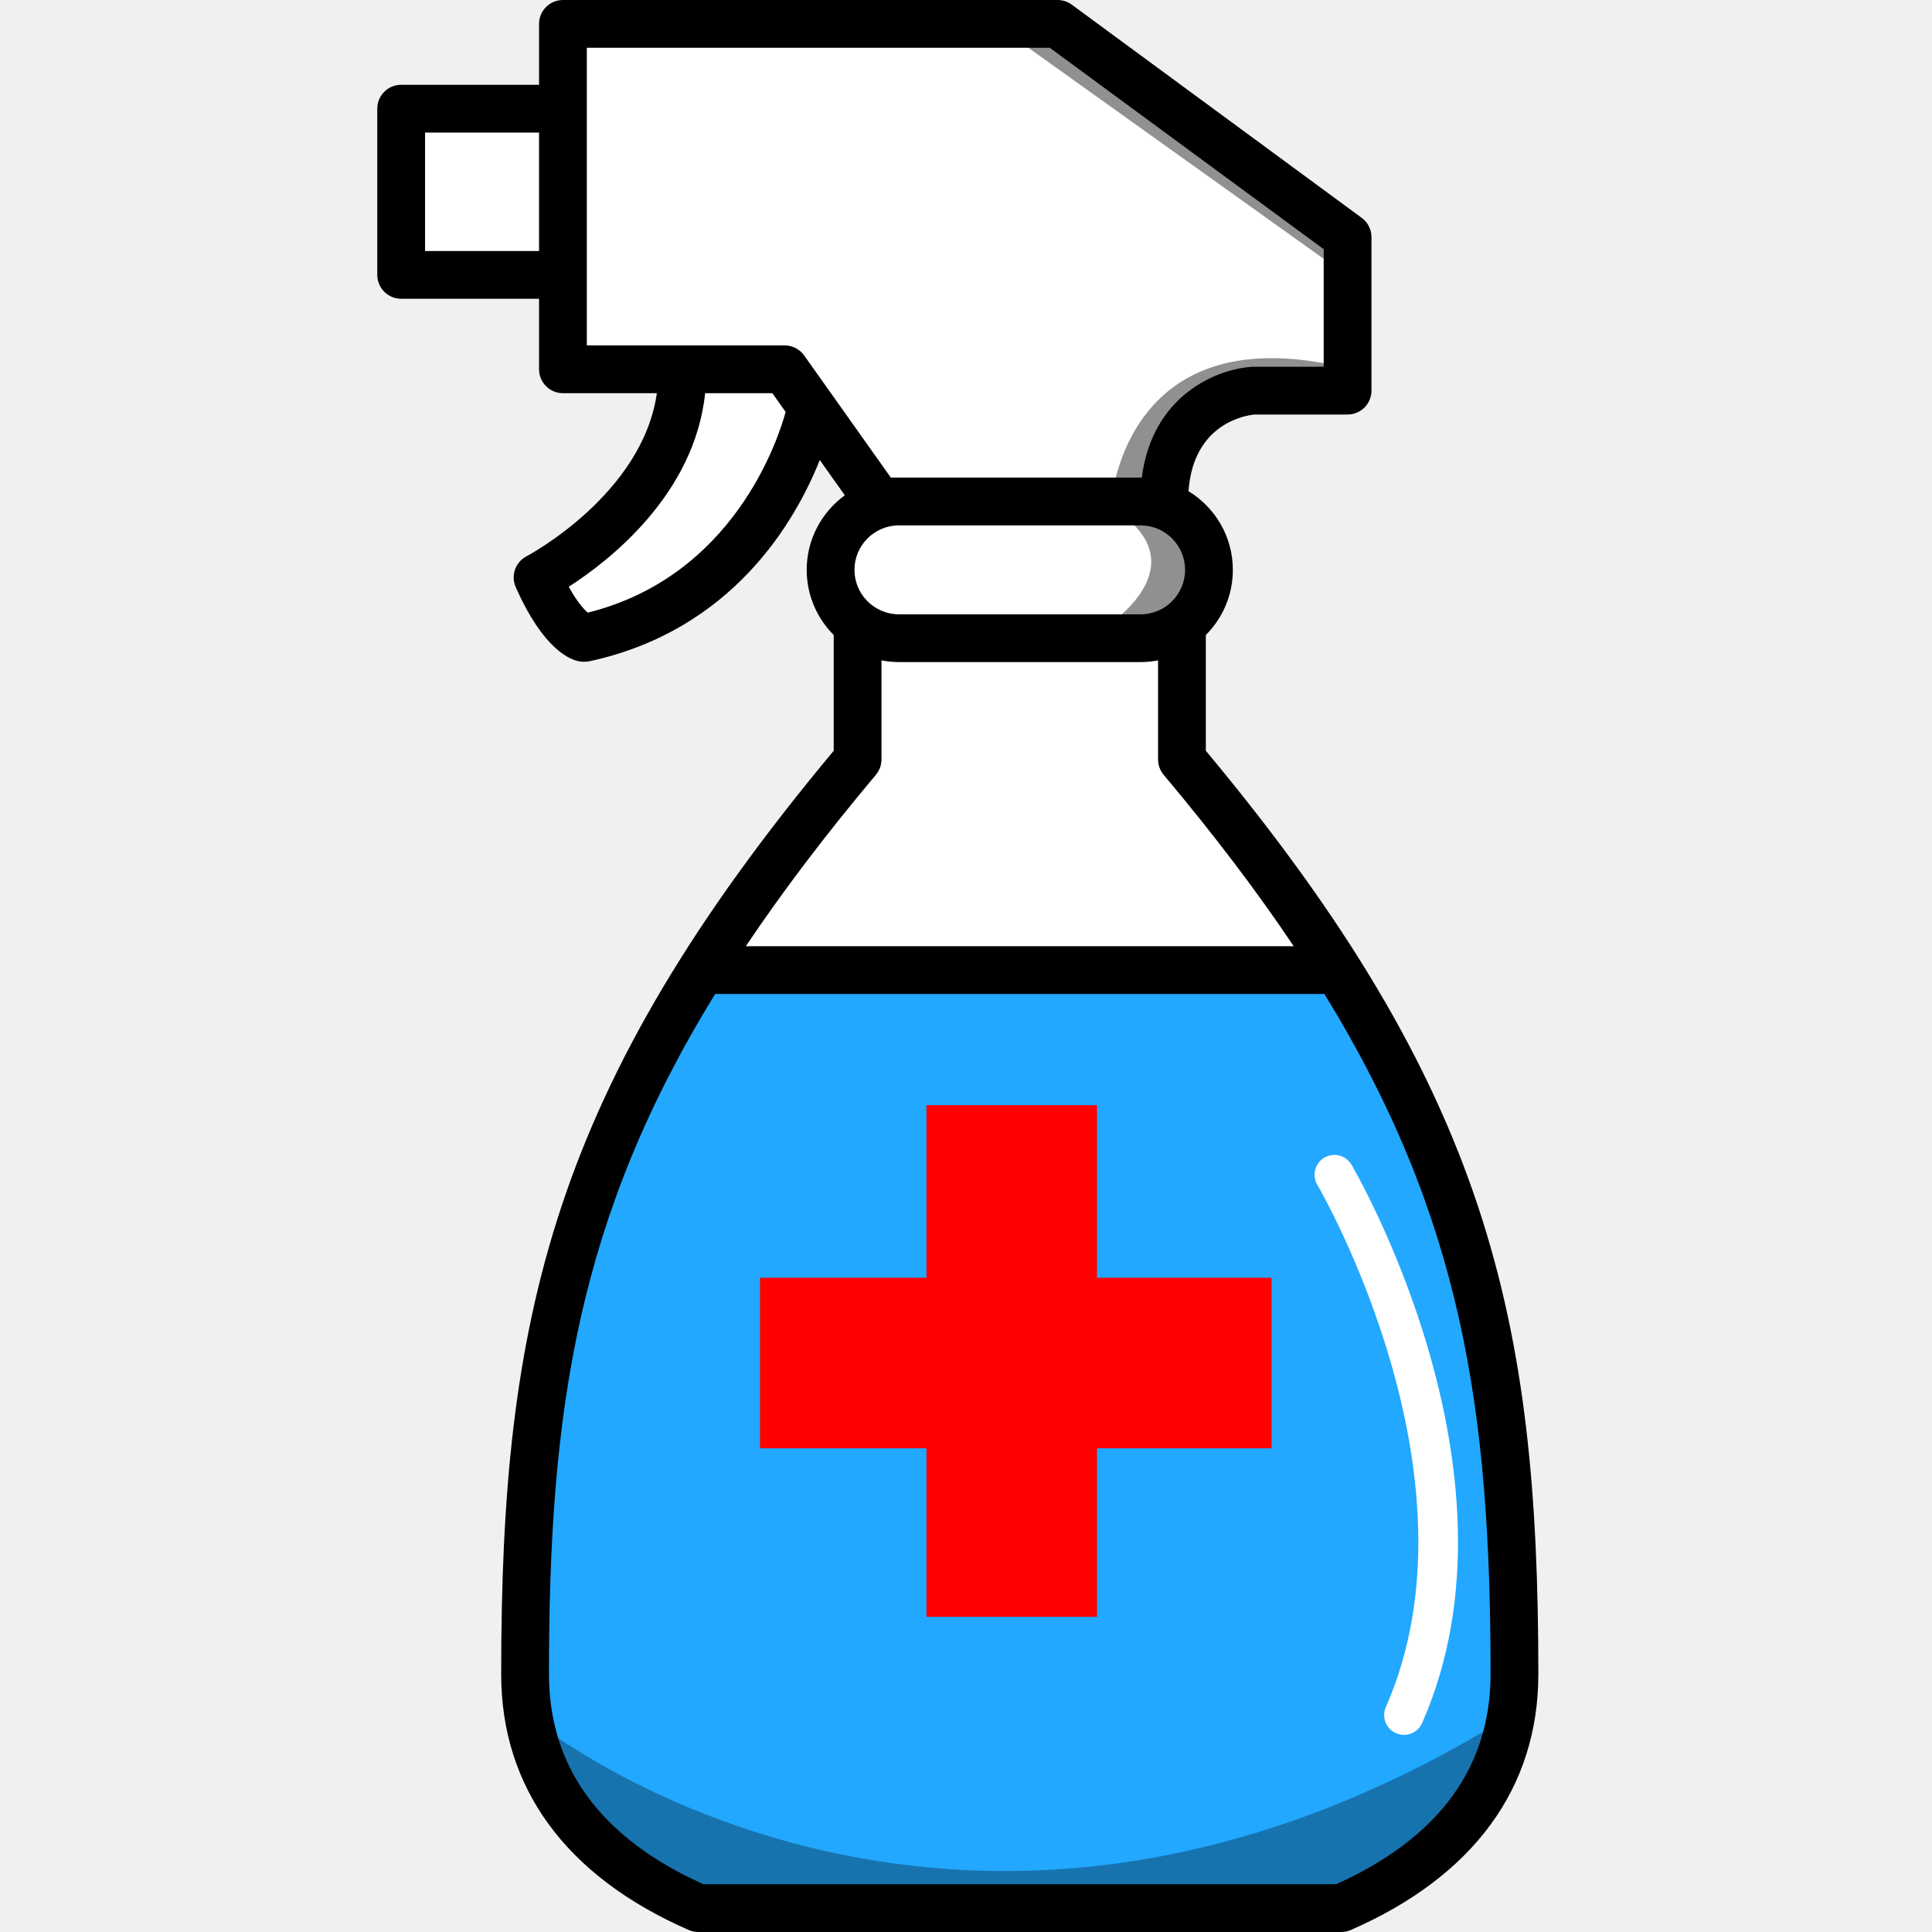
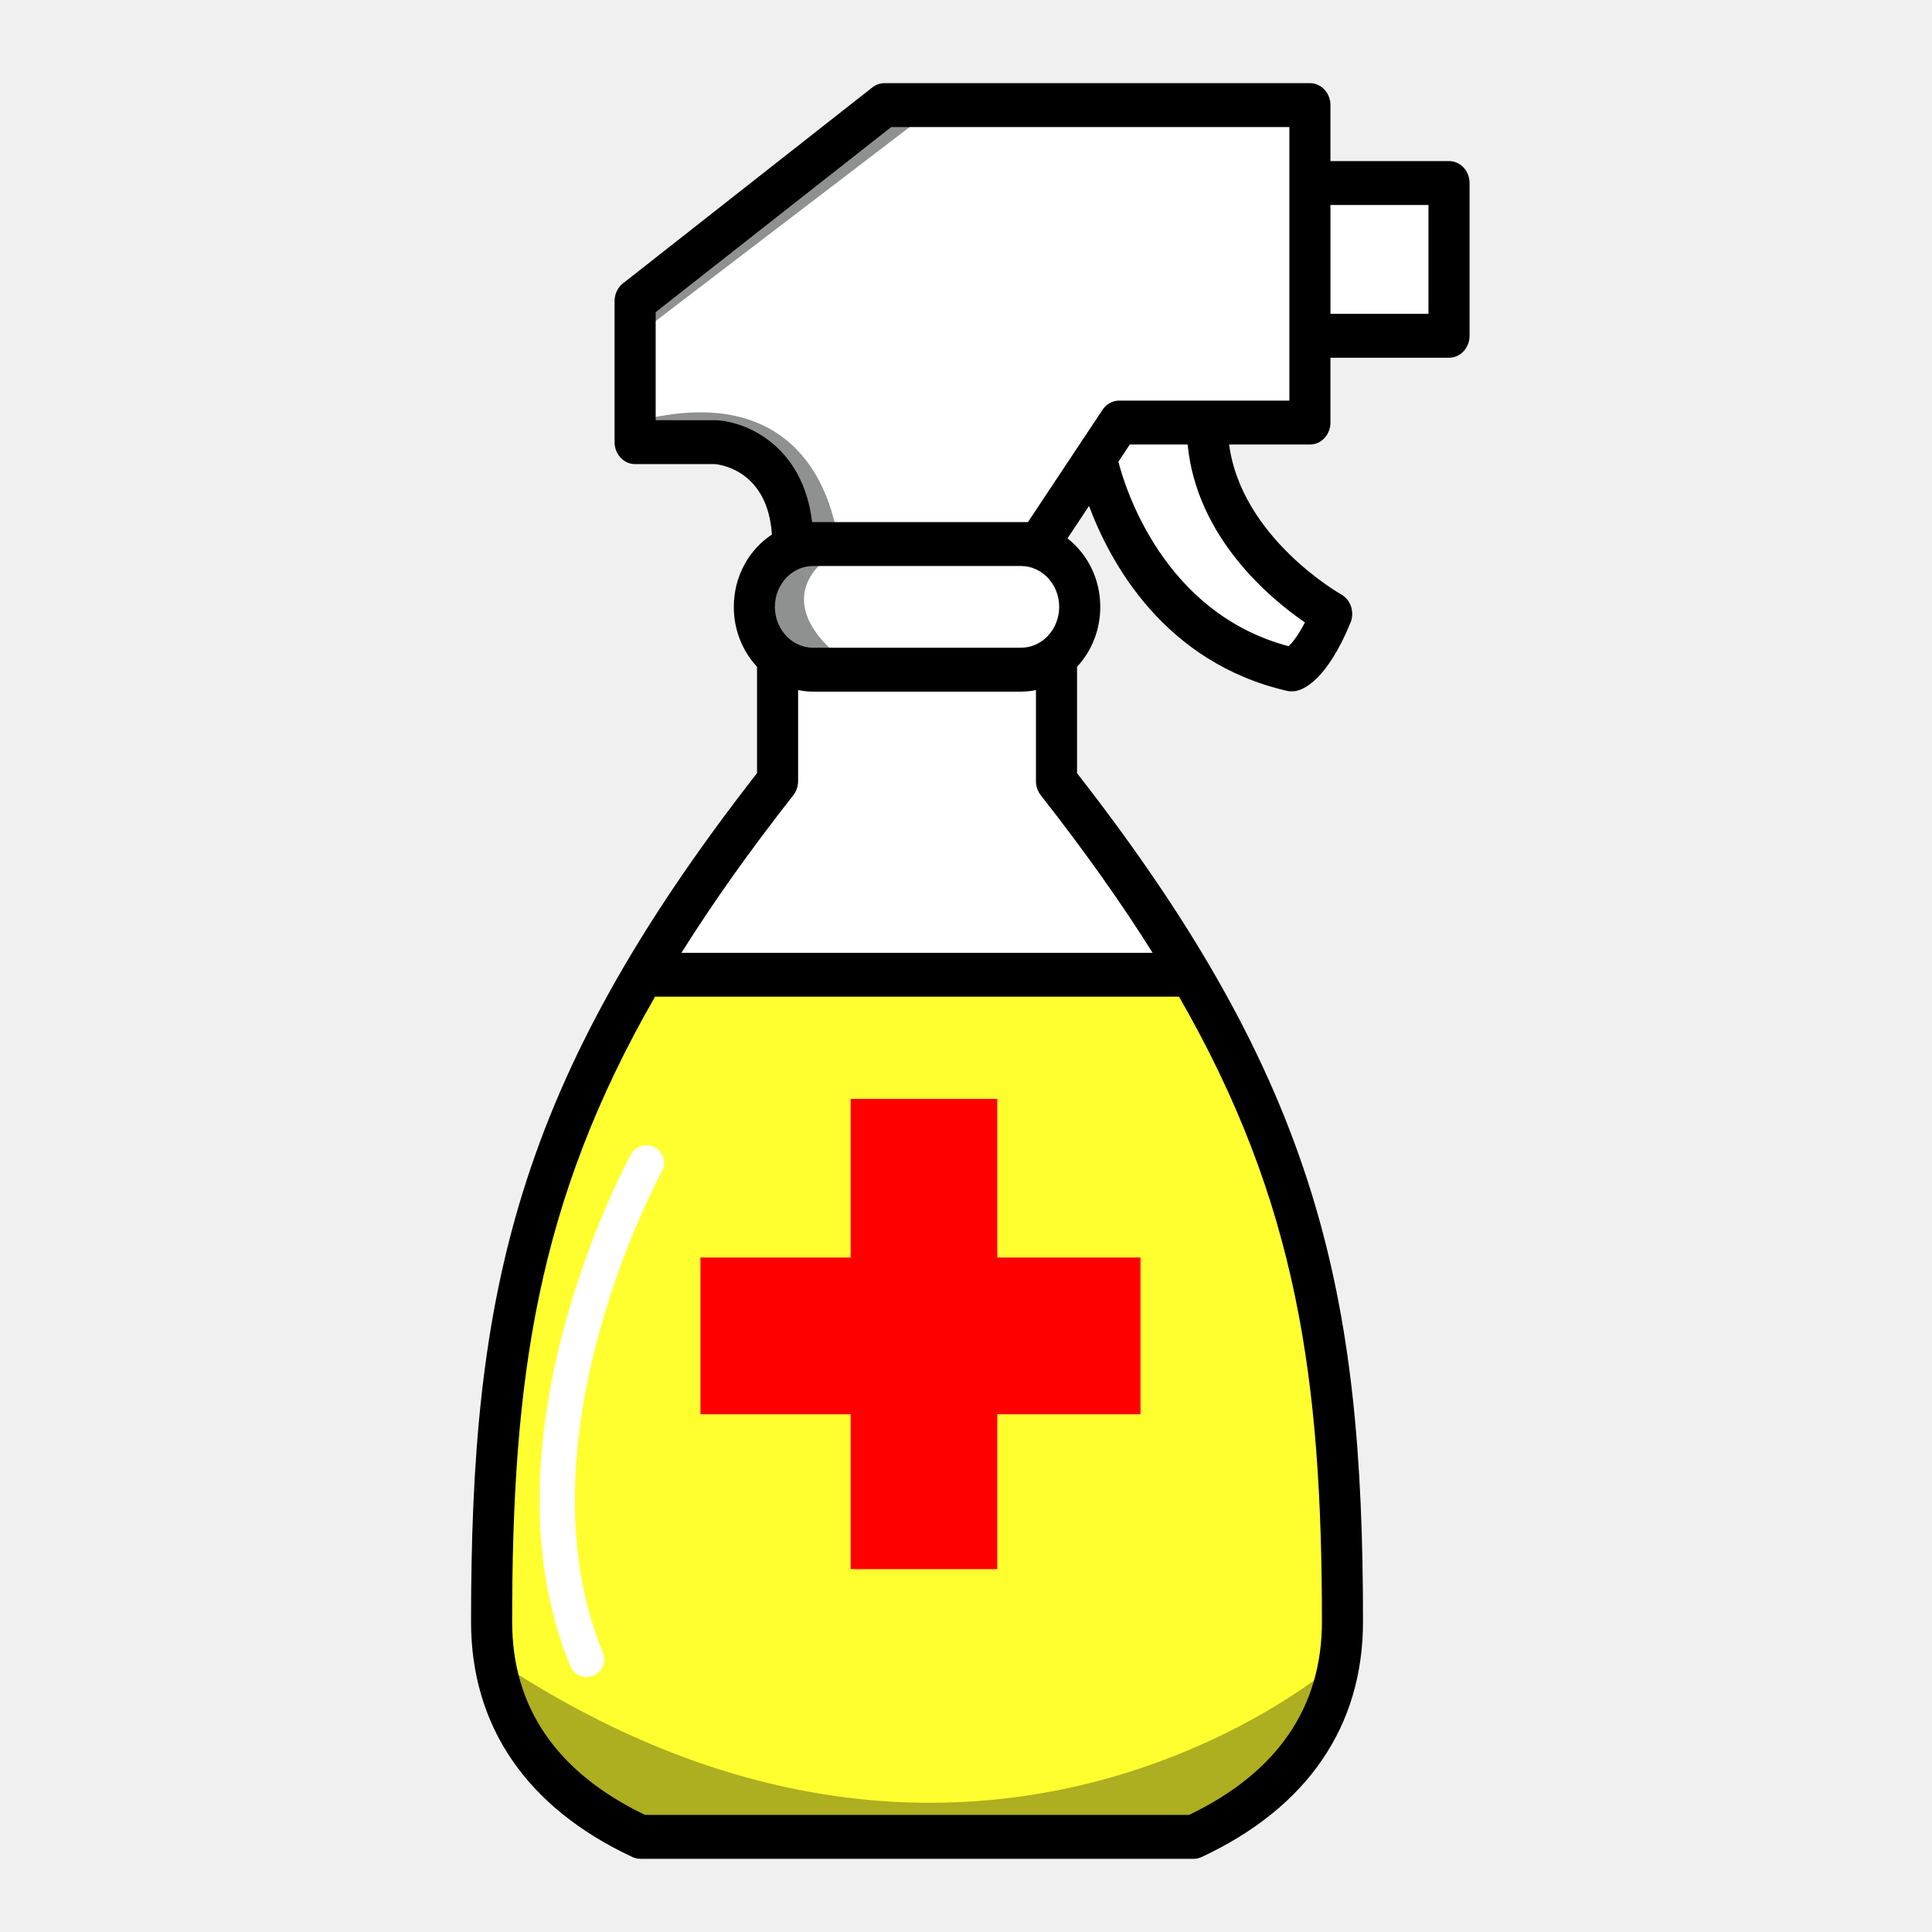
- <svg xmlns="http://www.w3.org/2000/svg" version="1.1" id="Capa_1" x="0px" y="0px" viewBox="0 0 404.405 404.405" style="enable-background:new 0 0 404.405 404.405;" xml:space="preserve" enable-background="new">
+ <svg xmlns="http://www.w3.org/2000/svg" version="1.1" id="Capa_1" x="0px" y="0px" viewBox="0 0 80 80" style="enable-background:new" xml:space="preserve" width="80" height="80">
  <defs id="defs43">
    <filter style="color-interpolation-filters:sRGB" id="filter4195">
      <feBlend mode="multiply" in2="BackgroundImage" id="feBlend4197" />
    </filter>
  </defs>
-   <g id="g11" />
-   <g id="g13" />
-   <g id="g15" />
-   <g id="g17" />
-   <g id="g19" />
-   <g id="g21" />
-   <g id="g23" />
-   <g id="g25" />
-   <g id="g27" />
-   <g id="g29" />
-   <g id="g31" />
-   <g id="g33" />
-   <g id="g35" />
-   <g id="g37" />
-   <g id="g39" />
-   <g id="layer2">
-     <path style="fill:#ffffff;fill-rule:evenodd;stroke:none;stroke-width:1px;stroke-linecap:butt;stroke-linejoin:miter;stroke-opacity:1;fill-opacity:1" d="m 82.252,22.277 35.985,0 0,-17.136 101.101,0 65.973,43.696 -2.57,31.701 -27.417,0 -13.709,17.136 3.427,7.711 9.425,11.995 -7.711,16.279 0,25.704 30.844,37.699 29.131,53.978 10.281,56.548 -2.57,52.264 -15.422,31.701 -21.42,10.281 -131.089,-2.57 -33.415,-34.272 -3.427,-74.541 37.699,-87.393 32.558,-39.412 -1.714,-29.988 -5.141,-13.709 6.854,-14.565 -1.714,-11.138 -10.281,-1.714 -17.136,23.99 -25.704,17.993 -14.565,-14.565 21.42,-13.709 11.138,-22.277 -15.422,-7.711 -11.138,0.857 0,-18.849 -34.272,-1.714 z" id="path4185" />
-     <path style="fill:#22a8ff;fill-rule:evenodd;stroke:none;stroke-width:1px;stroke-linecap:butt;stroke-linejoin:miter;stroke-opacity:1;fill-opacity:1" d="m 151.461,201.751 126.015,1.515 17.569,27.869 16.358,49.073 5.453,79.971 -5.453,17.569 -32.715,25.445 -134.497,-4.847 -33.927,-30.898 3.635,-80.577 21.81,-69.672 z" id="path4188" />
-     <path style="fill:none;fill-rule:evenodd;stroke:#ffffff;stroke-width:8.3;stroke-linecap:round;stroke-linejoin:round;stroke-miterlimit:4;stroke-dasharray:none;stroke-opacity:1" d="m 279.314,245.899 c 0,0 36.842,62.546 14.565,113.096" id="path4190" />
+   <g id="g11" transform="translate(0,-324.405)" />
+   <g id="g13" transform="translate(0,-324.405)" />
+   <g id="g15" transform="translate(0,-324.405)" />
+   <g id="g17" transform="translate(0,-324.405)" />
+   <g id="g19" transform="translate(0,-324.405)" />
+   <g id="g21" transform="translate(0,-324.405)" />
+   <g id="g23" transform="translate(0,-324.405)" />
+   <g id="g25" transform="translate(0,-324.405)" />
+   <g id="g27" transform="translate(0,-324.405)" />
+   <g id="g29" transform="translate(0,-324.405)" />
+   <g id="g31" transform="translate(0,-324.405)" />
+   <g id="g33" transform="translate(0,-324.405)" />
+   <g id="g35" transform="translate(0,-324.405)" />
+   <g id="g37" transform="translate(0,-324.405)" />
+   <g id="g39" transform="translate(0,-324.405)" />
+   <g id="layer2" transform="translate(0,-324.405)">
+     <path style="fill:#ffffff;fill-opacity:1;fill-rule:evenodd;stroke:none;stroke-width:1px;stroke-linecap:butt;stroke-linejoin:miter;stroke-opacity:1" d="m 60.294,331.899 -6.122,0 0,-3.115 -17.2,0 -11.223,7.944 0.437,5.764 4.664,0 2.332,3.115 -0.583,1.402 -1.603,2.181 1.312,2.96 0,4.673 -5.247,6.854 -4.956,9.814 -1.749,10.281 0.437,9.502 2.624,5.764 3.644,1.869 22.301,-0.467 5.685,-6.231 0.583,-13.552 -6.413,-15.889 -5.539,-7.166 0.292,-5.452 0.875,-2.492 -1.166,-2.648 0.292,-2.025 1.749,-0.312 2.915,4.362 4.373,3.271 2.478,-2.648 -3.644,-2.492 -1.895,-4.05 2.624,-1.402 1.895,0.156 0,-3.427 5.83,-0.312 z" id="path4185" />
+     <path style="fill:#ffff30;fill-opacity:1;fill-rule:evenodd;stroke:none;stroke-width:1px;stroke-linecap:butt;stroke-linejoin:miter;stroke-opacity:1" d="m 48.52,364.529 -21.438,0.275 -2.989,5.067 -2.783,8.922 -0.928,14.54 0.928,3.194 5.566,4.626 22.881,-0.881 5.772,-5.618 -0.618,-14.65 -3.71,-12.667 z" id="path4188" />
+     <path style="fill:none;fill-rule:evenodd;stroke:#ffffff;stroke-width:1.46;stroke-linecap:round;stroke-linejoin:round;stroke-miterlimit:4;stroke-dasharray:none;stroke-opacity:1" d="m 26.769,372.556 c 0,0 -6.268,11.371 -2.478,20.562" id="path4190" />
  </g>
-   <g id="layer3" style="filter:url(#filter4195);opacity:0.473">
-     <path style="enable-background:new 0 0 404.405 404.405;fill:#141515;fill-rule:evenodd;stroke:none;stroke-width:1px;stroke-linecap:butt;stroke-linejoin:miter;stroke-opacity:1;fill-opacity:1;opacity:0.725" d="m 111.383,359.852 c 0,0 86.964,71.542 203.488,0 l -5.998,18.421 -28.702,22.705 -137.943,-0.857 -29.131,-25.275 z" id="path4192" />
-     <path style="fill:#141515;fill-rule:evenodd;stroke:none;stroke-width:1px;stroke-linecap:butt;stroke-linejoin:miter;stroke-opacity:1;fill-opacity:1" d="m 232.492,130.413 c 0,0 19.084,-12.723 0,-24.234 0,0 1.969,-40.137 48.316,-29.383 l -3.029,-22.113 -65.723,-46.971 12.423,0.857 57.833,41.983 1.714,31.701 -28.702,0 -8.14,9.425 -3.427,14.137 8.996,11.995 -1.714,14.137 z" id="path4207" />
+   <g id="layer3" style="opacity:0.473;filter:url(#filter4195)" transform="translate(0,-324.405)">
+     <path style="opacity:0.725;fill:#141515;fill-opacity:1;fill-rule:evenodd;stroke:none;stroke-width:1px;stroke-linecap:butt;stroke-linejoin:miter;stroke-opacity:1" d="m 55.338,393.274 c 0,0 -14.795,13.007 -34.618,0 l 1.02,3.349 4.883,4.128 23.467,-0.156 4.956,-4.595 z" id="path4192" />
+     <path style="fill:#141515;fill-opacity:1;fill-rule:evenodd;stroke:none;stroke-width:1px;stroke-linecap:butt;stroke-linejoin:miter;stroke-opacity:1" d="m 34.734,351.559 c 0,0 -3.247,-2.313 0,-4.406 0,0 -0.335,-7.297 -8.22,-5.342 l 0.515,-4.02 11.181,-8.54 -2.114,0.156 -9.839,7.633 -0.292,5.764 4.883,0 1.385,1.714 0.583,2.57 -1.53,2.181 0.292,2.57 z" id="path4207" />
  </g>
-   <g id="layer1">
-     <path style="opacity:1;fill:#ff0000;fill-opacity:1;fill-rule:nonzero;stroke:none;stroke-width:0.3;stroke-linecap:round;stroke-linejoin:round;stroke-miterlimit:4;stroke-dasharray:none;stroke-dashoffset:0;stroke-opacity:1" d="m 193.924,231.336 0,36.123 -34.849,0 0,35.7 34.849,0 0,35.275 35.7,0 0,-35.275 36.549,0 0,-35.7 -36.549,0 0,-36.123 -35.7,0 z" id="rect4152" />
-     <path style="enable-background:new 0 0 404.405 404.405" id="path5" d="m 252.406,157.15 0,-24.233 c 3.492,-3.495 5.654,-8.319 5.654,-13.638 0,-6.972 -3.729,-13.075 -9.283,-16.468 1.023,-14.308 12.117,-15.888 13.853,-16.044 l 19.445,0 c 2.762,0 5,-2.239 5,-5 l 0,-32.137 c 0,-1.59 -0.758,-3.086 -2.039,-4.028 l -60.695,-44.63 c -0.857,-0.632 -1.896,-0.972 -2.961,-0.972 l -103.546,0 c -2.762,0 -5,2.239 -5,5 l 0,12.747 -28.862,0 c -2.761,0 -5,2.239 -5,5 l 0,34.789 c 0,2.761 2.239,5 5,5 l 28.862,0 0,14.766 c 0,2.761 2.238,5 5,5 l 19.66,0 c -3.021,21.238 -27.008,33.997 -27.262,34.129 -2.349,1.213 -3.347,4.045 -2.278,6.463 5.797,13.119 11.448,15.329 13.62,15.59 0.568,0.068 1.433,0.016 1.78,-0.061 29.979,-6.474 43.104,-29.25 48.241,-42.133 l 5.242,7.386 c -4.826,3.513 -7.981,9.19 -7.981,15.602 0,5.319 2.163,10.143 5.654,13.639 l 0,24.233 c -59.148,70.939 -69.603,118.995 -69.603,193.26 0,23.828 13.575,42.355 39.258,53.576 0.632,0.276 1.313,0.419 2.002,0.419 l 134.58,0 c 0.689,0 1.371,-0.143 2.002,-0.419 25.682,-11.221 39.256,-29.748 39.256,-53.576 0,-74.265 -10.455,-122.321 -69.599,-193.26 z m -139.572,-104.614 -23.862,0 0,-24.789 23.862,0 0,24.789 z m 10.187,75.701 c -0.804,-0.703 -2.22,-2.244 -3.97,-5.416 8.377,-5.378 26.326,-19.261 28.546,-40.519 l 14.071,0 2.783,3.921 c -1.593,5.826 -10.896,34.423 -41.43,42.014 z m 45.307,-53.829 c -0.938,-1.321 -2.457,-2.106 -4.077,-2.106 l -41.417,0 0,-62.302 96.906,0 57.336,42.16 0,24.606 c 0,0 -14.83,0.003 -14.926,0.008 -7.44,0.435 -20.953,5.935 -23.152,23.199 l -52.525,0 -18.145,-25.565 z m 79.732,44.871 c 0,5.132 -4.176,9.307 -9.307,9.307 l -50.592,0 c -5.13,0 -9.305,-4.175 -9.305,-9.307 0,-5.131 4.175,-9.306 9.305,-9.306 l 50.592,0 c 5.131,0 9.307,4.174 9.307,9.306 z m -64.719,42.901 c 0.756,-0.9 1.17,-2.039 1.17,-3.215 l 0,-20.736 c 1.184,0.227 2.401,0.357 3.65,0.357 l 50.592,0 c 1.25,0 2.469,-0.129 3.652,-0.357 l 0,20.736 c 0,1.176 0.414,2.314 1.17,3.215 10.588,12.617 19.582,24.478 27.221,35.881 l -114.678,0 c 7.641,-11.403 16.634,-23.265 27.223,-35.881 z m 96.348,232.225 -132.462,0 c -21.446,-9.655 -32.318,-24.452 -32.318,-43.995 0,-55.246 5.983,-95.492 34.781,-142.35 l 127.536,0 c 28.797,46.857 34.779,87.104 34.779,142.35 0,19.543 -10.871,34.34 -32.316,43.995 z" />
+   <g id="layer1" transform="translate(0,-324.405)">
+     <path style="opacity:1;fill:#ff0000;fill-opacity:1;fill-rule:nonzero;stroke:none;stroke-width:0.3;stroke-linecap:round;stroke-linejoin:round;stroke-miterlimit:4;stroke-dasharray:none;stroke-dashoffset:0;stroke-opacity:1" d="m 41.296,369.908 0,6.568 5.929,0 0,6.491 -5.929,0 0,6.413 -6.073,0 0,-6.413 -6.218,0 0,-6.491 6.218,0 0,-6.568 6.073,0 z" id="rect4152" />
+     <path id="path5" d="m 31.347,356.42 0,-4.406 c -0.594,-0.635 -0.962,-1.512 -0.962,-2.48 0,-1.268 0.634,-2.377 1.579,-2.994 -0.174,-2.601 -2.061,-2.889 -2.357,-2.917 l -3.308,0 c -0.47,0 -0.851,-0.407 -0.851,-0.909 l 0,-5.843 c 0,-0.289 0.129,-0.561 0.347,-0.732 l 10.326,-8.114 c 0.146,-0.115 0.323,-0.177 0.504,-0.177 l 17.615,0 c 0.47,0 0.851,0.407 0.851,0.909 l 0,2.318 4.91,0 c 0.47,0 0.851,0.407 0.851,0.909 l 0,6.325 c 0,0.502 -0.381,0.909 -0.851,0.909 l -4.91,0 0,2.685 c 0,0.502 -0.381,0.909 -0.851,0.909 l -3.345,0 c 0.514,3.861 4.595,6.181 4.638,6.205 0.4,0.221 0.569,0.735 0.388,1.175 -0.986,2.385 -1.948,2.787 -2.317,2.834 -0.097,0.012 -0.244,0.003 -0.303,-0.011 -5.1,-1.177 -7.333,-5.318 -8.207,-7.66 l -0.892,1.343 c 0.821,0.639 1.358,1.671 1.358,2.837 0,0.967 -0.368,1.844 -0.962,2.48 l 0,4.406 c 10.062,12.897 11.841,21.635 11.841,35.137 0,4.332 -2.309,7.701 -6.679,9.741 -0.108,0.05 -0.223,0.076 -0.341,0.076 l -22.895,0 c -0.117,0 -0.233,-0.026 -0.341,-0.076 -4.369,-2.04 -6.678,-5.409 -6.678,-9.741 0,-13.502 1.779,-22.239 11.84,-35.137 z m 23.744,-19.02 4.059,0 0,-4.507 -4.059,0 0,4.507 z m -1.733,13.763 c 0.137,-0.128 0.378,-0.408 0.675,-0.985 -1.425,-0.978 -4.479,-3.502 -4.856,-7.367 l -2.394,0 -0.473,0.713 c 0.271,1.059 1.854,6.258 7.048,7.639 z m -7.708,-9.787 c 0.16,-0.24 0.418,-0.383 0.694,-0.383 l 7.046,0 0,-11.327 -16.486,0 -9.754,7.665 0,4.474 c 0,0 2.523,5e-4 2.539,0.002 1.266,0.079 3.565,1.079 3.939,4.218 l 8.936,0 3.087,-4.648 z m -13.564,8.158 c 0,0.933 0.71,1.692 1.583,1.692 l 8.607,0 c 0.873,0 1.583,-0.759 1.583,-1.692 0,-0.933 -0.71,-1.692 -1.583,-1.692 l -8.607,0 c -0.873,0 -1.583,0.759 -1.583,1.692 z m 11.01,7.8 c -0.129,-0.164 -0.199,-0.371 -0.199,-0.585 l 0,-3.77 c -0.201,0.041 -0.408,0.065 -0.621,0.065 l -8.607,0 c -0.213,0 -0.42,-0.023 -0.621,-0.065 l 0,3.77 c 0,0.214 -0.07,0.421 -0.199,0.585 -1.801,2.294 -3.331,4.45 -4.631,6.524 l 19.509,0 C 46.427,361.785 44.897,359.629 43.096,357.335 Z m -16.391,42.221 22.535,0 c 3.648,-1.755 5.498,-4.446 5.498,-7.999 0,-10.044 -1.018,-17.361 -5.917,-25.881 l -21.697,0 c -4.899,8.519 -5.917,15.836 -5.917,25.881 0,3.553 1.849,6.243 5.498,7.999 z" />
  </g>
</svg>
